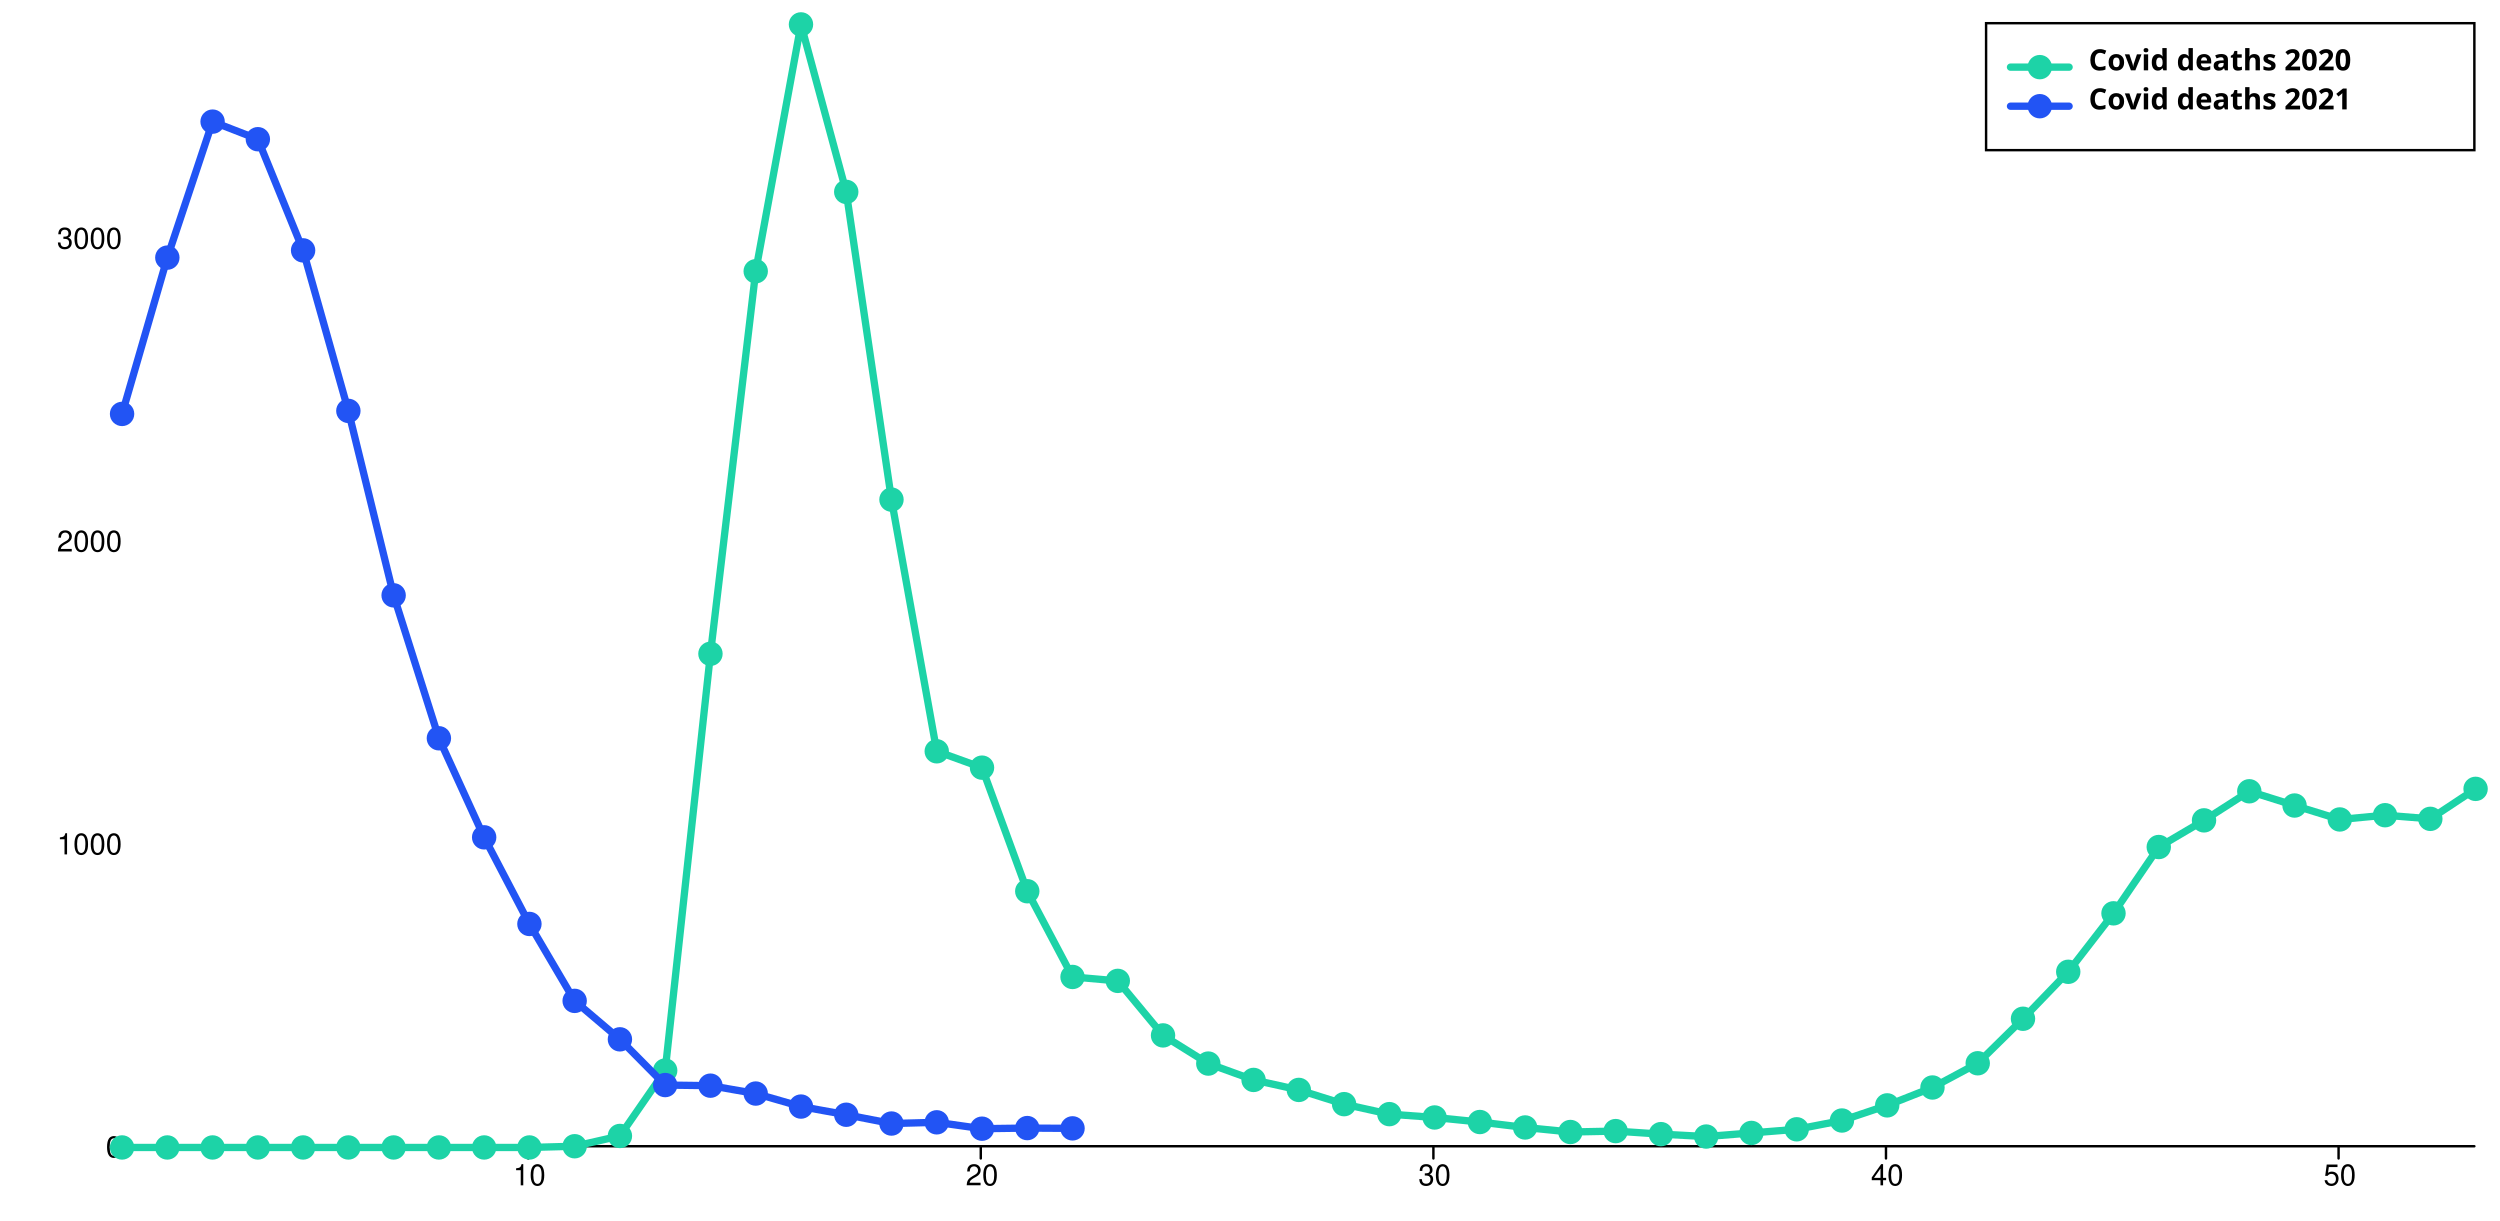
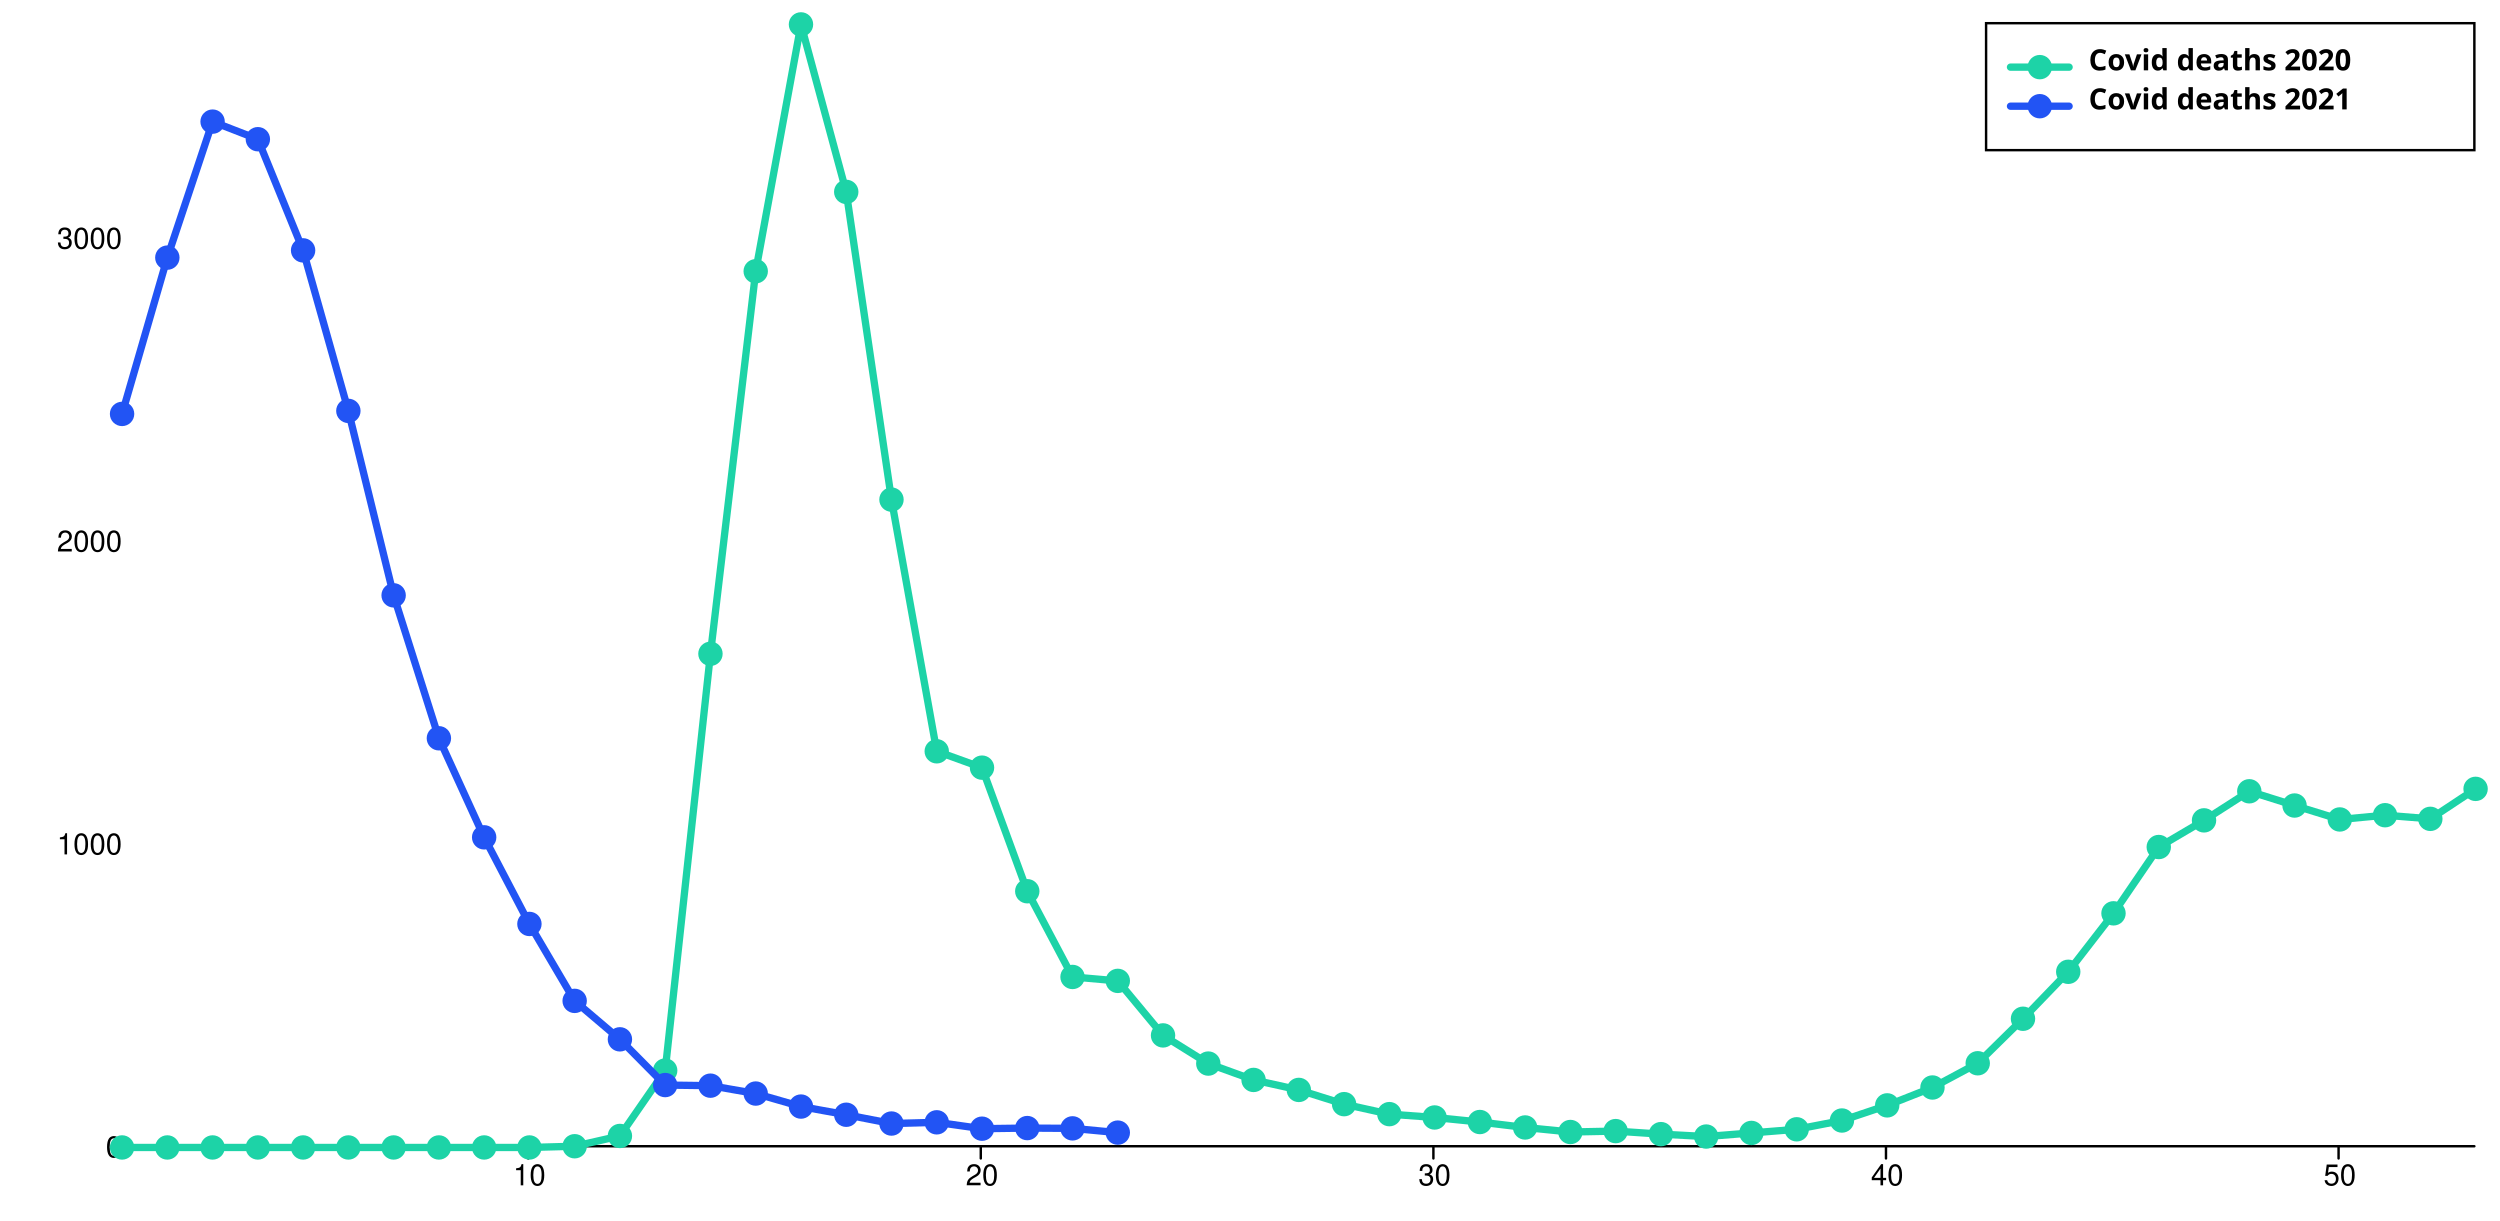
<svg xmlns="http://www.w3.org/2000/svg" width="1024" height="500" viewBox="0 0 1024 500" style="overflow:display" preserveAspectRatio="xMinYMin meet" overflow="visible">
  <defs>
    <style>
	.data-series path.line { fill-opacity: 0; stroke: black; }
	.data-series:hover path.line, .data-series.on path.line { cursor:pointer; }
	.data-series path.line.dotted { stroke-dasharray: 12 20 }
	#covid-deaths-2020-under80:hover path.line, #covid-deaths-2020-under80.on path.line { stroke-width: 5; }
	.data-series-0:hover circle, .data-series-0.on circle { display: inline; cursor:pointer; }
	#covid-deaths-2021-under80:hover path.line, #covid-deaths-2021-under80.on path.line { stroke-width: 5; }
	.data-series-1:hover circle, .data-series-1.on circle { display: inline; cursor:pointer; }
	.key rect { fill:transparent;stroke-width:1;stroke:black; }
	.key text { text-anchor:start;dominant-baseline:hanging;font-weight:bold;fill:black;stroke-width:0;font-family:sans-serif; }
	.graph-grid { font-family: "Helvetica Neue",Helvetica,Arial,"Lucida Grande",sans-serif; }
	.graph-grid line { stroke: black; stroke-width: 1; stroke-linecap: round; }
	.graph-grid.graph-grid-x text { text-anchor: middle; dominant-baseline: hanging; transform: translateY(10px); }
	.graph-grid.graph-grid-y text { text-anchor: end; dominant-baseline: middle; transform: translateX(-10px); }
	</style>
  </defs>
  <g class="graph-grid graph-grid-y">
    <line x1="49.50" y1="469.50" x2="1013.50" y2="469.50" data-left="50" />
    <text x="60" y="470" text-anchor="end">0</text>
    <text x="60" y="345.944" text-anchor="end">1000</text>
    <text x="60" y="221.888" text-anchor="end">2000</text>
    <text x="60" y="97.832" text-anchor="end">3000</text>
    <text style="text-anchor:middle;dominant-baseline:hanging;font-weight:bold;transform: translateY(240px) rotate(-90deg);" />
  </g>
  <g class="graph-grid graph-grid-x">
    <line class="tick" x1="216.35" y1="469.50" x2="216.35" y2="474.50" />
    <text x="216.846" y="470" text-anchor="middle">10</text>
    <line class="tick" x1="401.73" y1="469.50" x2="401.73" y2="474.50" />
    <text x="402.231" y="470" text-anchor="middle">20</text>
    <line class="tick" x1="587.12" y1="469.50" x2="587.12" y2="474.50" />
    <text x="587.615" y="470" text-anchor="middle">30</text>
    <line class="tick" x1="772.50" y1="469.50" x2="772.50" y2="474.50" />
    <text x="773" y="470" text-anchor="middle">40</text>
    <line class="tick" x1="957.88" y1="469.50" x2="957.88" y2="474.50" />
    <text x="958.385" y="470" text-anchor="middle">50</text>
    <text style="text-anchor:middle;dominant-baseline:hanging;font-weight:bold;transform: translateY(240px) rotate(-90deg);" />
  </g>
  <g id="covid-deaths-2020-under80" class="data-series data-series-0">
    <path d="M 50.00,470.00L 68.54,470.00L 87.08,470.00L 105.62,470.00L 124.15,470.00L 142.69,470.00L 161.23,470.00L 179.77,470.00L 198.31,470.00L 216.85,470.00L 235.38,469.50L 253.92,465.29L 272.46,438.49L 291.00,267.79L 309.54,111.11L 328.08,10.00L 346.62,78.60L 365.15,204.64L 383.69,307.73L 402.23,314.43L 420.77,365.05L 439.31,400.16L 457.85,401.77L 476.38,424.10L 494.92,435.64L 513.46,442.34L 532.00,446.43L 550.54,452.26L 569.08,456.35L 587.62,457.72L 606.15,459.58L 624.69,461.81L 643.23,463.67L 661.77,463.30L 680.31,464.54L 698.85,465.53L 717.38,464.05L 735.92,462.56L 754.46,458.96L 773.00,452.76L 791.54,445.44L 810.08,435.51L 828.62,417.28L 847.15,398.05L 865.69,374.10L 884.23,346.94L 902.77,336.02L 921.31,324.11L 939.85,329.94L 958.38,335.65L 976.92,333.91L 995.46,335.40L 1014.00,323.12" class="line" style="stroke:#1DD3A7" stroke-width="3" stroke-linecap="round" />
    <circle cx="50.00" cy="470.00" data-y="0.00" data-x="1" r="5" fill="#1DD3A7" />
    <circle cx="68.54" cy="470.00" data-y="0.00" data-x="2" r="5" fill="#1DD3A7" />
    <circle cx="87.08" cy="470.00" data-y="0.00" data-x="3" r="5" fill="#1DD3A7" />
    <circle cx="105.62" cy="470.00" data-y="0.00" data-x="4" r="5" fill="#1DD3A7" />
    <circle cx="124.15" cy="470.00" data-y="0.00" data-x="5" r="5" fill="#1DD3A7" />
    <circle cx="142.69" cy="470.00" data-y="0.00" data-x="6" r="5" fill="#1DD3A7" />
    <circle cx="161.23" cy="470.00" data-y="0.00" data-x="7" r="5" fill="#1DD3A7" />
    <circle cx="179.77" cy="470.00" data-y="0.00" data-x="8" r="5" fill="#1DD3A7" />
    <circle cx="198.31" cy="470.00" data-y="0.00" data-x="9" r="5" fill="#1DD3A7" />
    <circle cx="216.85" cy="470.00" data-y="0.00" data-x="10" r="5" fill="#1DD3A7" />
    <circle cx="235.38" cy="469.50" data-y="4.00" data-x="11" r="5" fill="#1DD3A7" />
    <circle cx="253.92" cy="465.29" data-y="38.00" data-x="12" r="5" fill="#1DD3A7" />
    <circle cx="272.46" cy="438.49" data-y="254.00" data-x="13" r="5" fill="#1DD3A7" />
    <circle cx="291.00" cy="267.79" data-y="1630.00" data-x="14" r="5" fill="#1DD3A7" />
    <circle cx="309.54" cy="111.11" data-y="2893.00" data-x="15" r="5" fill="#1DD3A7" />
    <circle cx="328.08" cy="10.00" data-y="3708.00" data-x="16" r="5" fill="#1DD3A7" />
    <circle cx="346.62" cy="78.60" data-y="3155.00" data-x="17" r="5" fill="#1DD3A7" />
    <circle cx="365.15" cy="204.64" data-y="2139.00" data-x="18" r="5" fill="#1DD3A7" />
    <circle cx="383.69" cy="307.73" data-y="1308.00" data-x="19" r="5" fill="#1DD3A7" />
    <circle cx="402.23" cy="314.43" data-y="1254.00" data-x="20" r="5" fill="#1DD3A7" />
    <circle cx="420.77" cy="365.05" data-y="846.00" data-x="21" r="5" fill="#1DD3A7" />
    <circle cx="439.31" cy="400.16" data-y="563.00" data-x="22" r="5" fill="#1DD3A7" />
    <circle cx="457.85" cy="401.77" data-y="550.00" data-x="23" r="5" fill="#1DD3A7" />
    <circle cx="476.38" cy="424.10" data-y="370.00" data-x="24" r="5" fill="#1DD3A7" />
    <circle cx="494.92" cy="435.64" data-y="277.00" data-x="25" r="5" fill="#1DD3A7" />
    <circle cx="513.46" cy="442.34" data-y="223.00" data-x="26" r="5" fill="#1DD3A7" />
    <circle cx="532.00" cy="446.43" data-y="190.00" data-x="27" r="5" fill="#1DD3A7" />
    <circle cx="550.54" cy="452.26" data-y="143.00" data-x="28" r="5" fill="#1DD3A7" />
    <circle cx="569.08" cy="456.35" data-y="110.00" data-x="29" r="5" fill="#1DD3A7" />
    <circle cx="587.62" cy="457.72" data-y="99.00" data-x="30" r="5" fill="#1DD3A7" />
    <circle cx="606.15" cy="459.58" data-y="84.00" data-x="31" r="5" fill="#1DD3A7" />
    <circle cx="624.69" cy="461.81" data-y="66.00" data-x="32" r="5" fill="#1DD3A7" />
    <circle cx="643.23" cy="463.67" data-y="51.00" data-x="33" r="5" fill="#1DD3A7" />
    <circle cx="661.77" cy="463.30" data-y="54.00" data-x="34" r="5" fill="#1DD3A7" />
    <circle cx="680.31" cy="464.54" data-y="44.00" data-x="35" r="5" fill="#1DD3A7" />
    <circle cx="698.85" cy="465.53" data-y="36.00" data-x="36" r="5" fill="#1DD3A7" />
    <circle cx="717.38" cy="464.05" data-y="48.00" data-x="37" r="5" fill="#1DD3A7" />
    <circle cx="735.92" cy="462.56" data-y="60.00" data-x="38" r="5" fill="#1DD3A7" />
    <circle cx="754.46" cy="458.96" data-y="89.00" data-x="39" r="5" fill="#1DD3A7" />
    <circle cx="773.00" cy="452.76" data-y="139.00" data-x="40" r="5" fill="#1DD3A7" />
    <circle cx="791.54" cy="445.44" data-y="198.00" data-x="41" r="5" fill="#1DD3A7" />
    <circle cx="810.08" cy="435.51" data-y="278.00" data-x="42" r="5" fill="#1DD3A7" />
    <circle cx="828.62" cy="417.28" data-y="425.00" data-x="43" r="5" fill="#1DD3A7" />
    <circle cx="847.15" cy="398.05" data-y="580.00" data-x="44" r="5" fill="#1DD3A7" />
    <circle cx="865.69" cy="374.10" data-y="773.00" data-x="45" r="5" fill="#1DD3A7" />
    <circle cx="884.23" cy="346.94" data-y="992.00" data-x="46" r="5" fill="#1DD3A7" />
    <circle cx="902.77" cy="336.02" data-y="1080.00" data-x="47" r="5" fill="#1DD3A7" />
    <circle cx="921.31" cy="324.11" data-y="1176.00" data-x="48" r="5" fill="#1DD3A7" />
    <circle cx="939.85" cy="329.94" data-y="1129.00" data-x="49" r="5" fill="#1DD3A7" />
    <circle cx="958.38" cy="335.65" data-y="1083.00" data-x="50" r="5" fill="#1DD3A7" />
    <circle cx="976.92" cy="333.91" data-y="1097.00" data-x="51" r="5" fill="#1DD3A7" />
    <circle cx="995.46" cy="335.40" data-y="1085.00" data-x="52" r="5" fill="#1DD3A7" />
    <circle cx="1014.00" cy="323.12" data-y="1184.00" data-x="53" r="5" fill="#1DD3A7" />
  </g>
  <g id="covid-deaths-2021-under80" class="data-series data-series-1">
-     <path d="M 50.00,169.54L 68.54,105.52L 87.08,49.82L 105.62,57.02L 124.15,102.55L 142.69,168.30L 161.23,243.85L 179.77,302.40L 198.31,342.97L 216.85,378.45L 235.38,409.96L 253.92,425.71L 272.46,444.44L 291.00,444.69L 309.54,447.92L 328.08,453.25L 346.62,456.60L 365.15,460.20L 383.69,459.70L 402.23,462.31L 420.77,462.06L 439.31,462.18" class="line" style="stroke:#2254F4" stroke-width="3" stroke-linecap="round" />
+     <path d="M 50.00,169.54L 68.54,105.52L 87.08,49.82L 105.62,57.02L 124.15,102.55L 142.69,168.30L 161.23,243.85L 179.77,302.40L 198.31,342.97L 216.85,378.45L 235.38,409.96L 253.92,425.71L 272.46,444.44L 291.00,444.69L 309.54,447.92L 328.08,453.25L 346.62,456.60L 365.15,460.20L 383.69,459.70L 402.23,462.31L 420.77,462.06L 439.31,462.18L 457.85,463.92" class="line" style="stroke:#2254F4" stroke-width="3" stroke-linecap="round" />
    <circle cx="50.00" cy="169.54" data-y="2422.00" data-x="1" r="5" fill="#2254F4" />
    <circle cx="68.54" cy="105.52" data-y="2938.00" data-x="2" r="5" fill="#2254F4" />
    <circle cx="87.08" cy="49.82" data-y="3387.00" data-x="3" r="5" fill="#2254F4" />
    <circle cx="105.62" cy="57.02" data-y="3329.00" data-x="4" r="5" fill="#2254F4" />
    <circle cx="124.15" cy="102.55" data-y="2962.00" data-x="5" r="5" fill="#2254F4" />
    <circle cx="142.69" cy="168.30" data-y="2432.00" data-x="6" r="5" fill="#2254F4" />
    <circle cx="161.23" cy="243.85" data-y="1823.00" data-x="7" r="5" fill="#2254F4" />
    <circle cx="179.77" cy="302.40" data-y="1351.00" data-x="8" r="5" fill="#2254F4" />
    <circle cx="198.31" cy="342.97" data-y="1024.00" data-x="9" r="5" fill="#2254F4" />
    <circle cx="216.85" cy="378.45" data-y="738.00" data-x="10" r="5" fill="#2254F4" />
    <circle cx="235.38" cy="409.96" data-y="484.00" data-x="11" r="5" fill="#2254F4" />
    <circle cx="253.92" cy="425.71" data-y="357.00" data-x="12" r="5" fill="#2254F4" />
    <circle cx="272.46" cy="444.44" data-y="206.00" data-x="13" r="5" fill="#2254F4" />
    <circle cx="291.00" cy="444.69" data-y="204.00" data-x="14" r="5" fill="#2254F4" />
    <circle cx="309.54" cy="447.92" data-y="178.00" data-x="15" r="5" fill="#2254F4" />
    <circle cx="328.08" cy="453.25" data-y="135.00" data-x="16" r="5" fill="#2254F4" />
    <circle cx="346.62" cy="456.60" data-y="108.00" data-x="17" r="5" fill="#2254F4" />
    <circle cx="365.15" cy="460.20" data-y="79.00" data-x="18" r="5" fill="#2254F4" />
    <circle cx="383.69" cy="459.70" data-y="83.00" data-x="19" r="5" fill="#2254F4" />
    <circle cx="402.23" cy="462.31" data-y="62.00" data-x="20" r="5" fill="#2254F4" />
    <circle cx="420.77" cy="462.06" data-y="64.00" data-x="21" r="5" fill="#2254F4" />
    <circle cx="439.31" cy="462.18" data-y="63.00" data-x="22" r="5" fill="#2254F4" />
+     <circle cx="457.85" cy="463.92" data-y="49.00" data-x="23" r="5" fill="#2254F4" />
  </g>
  <g class="key">
    <rect x="813.5" y="9.5" width="200" height="52" />
    <g id="covid-deaths-2020-under80-key">&gt;	<text x="823.5" y="19.5">
        <tspan dx="32" dy="0">Covid deaths 2020</tspan>
      </text>
      <path d="M823.50,27.50 l 24 0" class="line" style="stroke:#1DD3A7" stroke-width="3" stroke-linecap="round" />
      <circle cx="835.50" cy="27.50" r="5" fill="#1DD3A7" />
    </g>
    <g id="covid-deaths-2021-under80-key">&gt;	<text x="823.5" y="35.5">
        <tspan dx="32" dy="0">Covid deaths 2021</tspan>
      </text>
      <path d="M823.50,43.50 l 24 0" class="line" style="stroke:#2254F4" stroke-width="3" stroke-linecap="round" />
      <circle cx="835.50" cy="43.50" r="5" fill="#2254F4" />
    </g>
  </g>
</svg>
